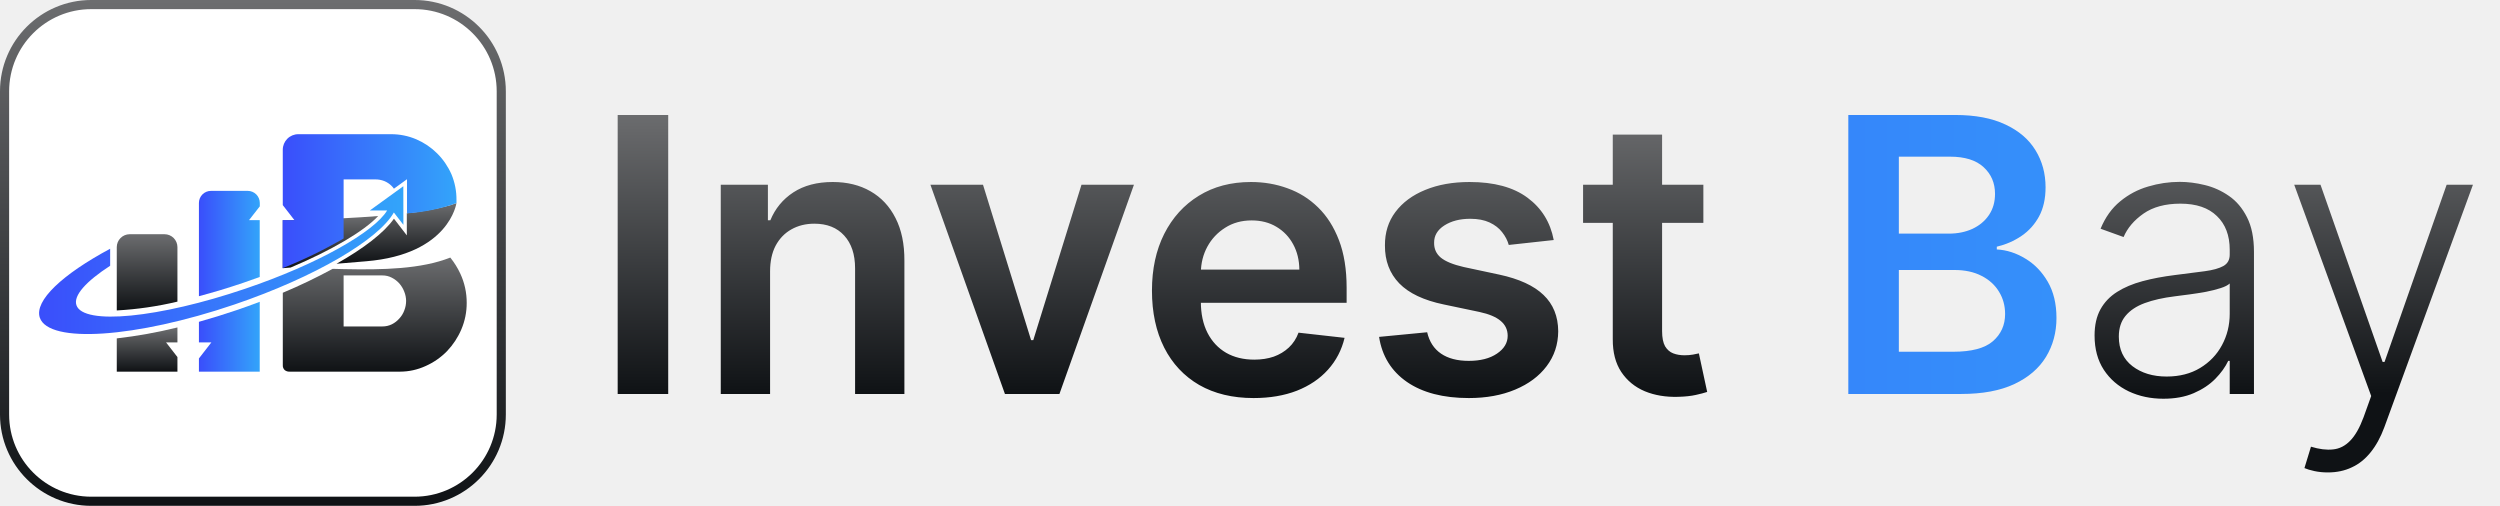
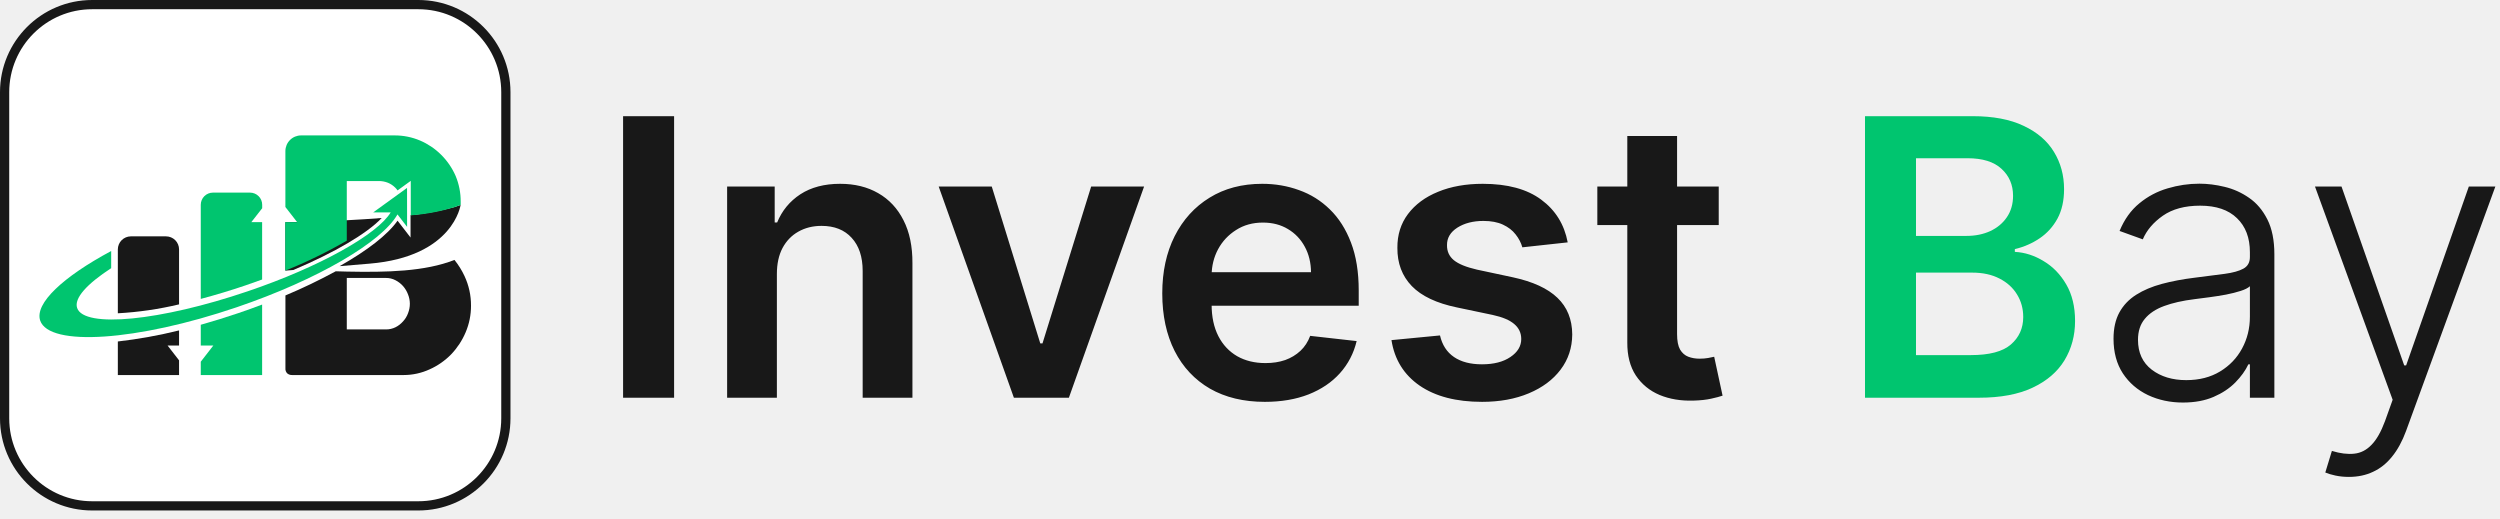
- <svg xmlns="http://www.w3.org/2000/svg" width="257" height="52" viewBox="0 0 257 52" fill="none">
-   <rect x="0.469" y="0.469" width="51.061" height="51.061" rx="8.919" fill="white" />
-   <rect x="0.469" y="0.469" width="51.061" height="51.061" rx="8.919" stroke="url(#paint0_linear_305_4200)" stroke-width="0.939" />
-   <path d="M41.462 19.143L38.017 21.636H39.798C38.467 23.848 32.633 27.167 25.228 29.675C16.34 32.696 8.566 33.455 7.858 31.375C7.518 30.383 8.861 28.919 11.324 27.319V25.571C6.43 28.196 3.513 30.903 4.092 32.655C5.007 35.351 13.965 34.746 24.095 31.305C32.401 28.48 38.917 24.627 40.488 21.842L41.469 23.111L41.462 19.143Z" fill="url(#paint1_linear_305_4200)" />
-   <path fill-rule="evenodd" clip-rule="evenodd" d="M38.88 22.208C37.383 23.79 34.086 25.73 29.878 27.504L29.07 27.57V22.632L30.254 22.614C31.39 22.591 33.238 22.544 35.321 22.437C36.461 22.378 37.674 22.304 38.88 22.208Z" fill="url(#paint2_linear_305_4200)" />
-   <path fill-rule="evenodd" clip-rule="evenodd" d="M46.923 20.869C46.923 20.869 46.211 26.15 37.644 26.858L34.598 27.113C37.404 25.527 39.495 23.915 40.498 22.481L41.822 24.196V21.92C43.334 21.773 44.831 21.496 46.296 21.094L46.392 21.065C46.591 20.998 46.764 20.936 46.923 20.869Z" fill="url(#paint3_linear_305_4200)" />
-   <path d="M18.24 31.007V25.405C18.24 25.053 18.1 24.715 17.851 24.466C17.602 24.217 17.265 24.077 16.913 24.077H13.32C12.971 24.081 12.636 24.223 12.39 24.471C12.143 24.719 12.005 25.055 12.004 25.405V31.914C14.106 31.798 16.193 31.495 18.24 31.007Z" fill="url(#paint4_linear_305_4200)" />
-   <path d="M47.316 28.122C47.042 27.535 46.698 26.982 46.291 26.477C43.293 27.665 39.373 27.75 35.323 27.665L34.199 27.636C32.532 28.541 30.821 29.362 29.072 30.095V37.53C29.065 37.623 29.078 37.717 29.11 37.805C29.143 37.893 29.194 37.973 29.261 38.039C29.401 38.154 29.58 38.214 29.762 38.205H41.128C42.039 38.203 42.938 38.004 43.765 37.622C44.585 37.257 45.328 36.739 45.956 36.096C46.579 35.443 47.079 34.681 47.431 33.85C47.795 32.993 47.981 32.07 47.977 31.139C47.983 30.097 47.758 29.066 47.316 28.122ZM41.563 31.906C41.45 32.217 41.276 32.501 41.051 32.743C40.836 32.989 40.575 33.191 40.283 33.337C39.983 33.485 39.652 33.561 39.317 33.558H35.323V28.314H39.317C39.655 28.311 39.989 28.392 40.287 28.55C40.581 28.701 40.843 28.904 41.062 29.151C41.278 29.401 41.447 29.687 41.563 29.996C41.683 30.295 41.745 30.614 41.748 30.936C41.747 31.268 41.685 31.597 41.563 31.906Z" fill="url(#paint5_linear_305_4200)" />
-   <path d="M17.071 35.199H18.24V33.661C16.188 34.169 14.105 34.545 12.004 34.786V38.205H18.24V36.707L17.071 35.199Z" fill="url(#paint6_linear_305_4200)" />
-   <path d="M24.292 31.892C22.997 32.331 21.71 32.729 20.449 33.083V35.2H21.729L20.449 36.849V38.206H26.7V31.025C25.915 31.324 25.111 31.616 24.292 31.892Z" fill="url(#paint7_linear_305_4200)" />
-   <path d="M25.601 22.628L26.708 21.212V20.861C26.708 20.533 26.577 20.217 26.345 19.985C26.112 19.753 25.797 19.622 25.468 19.622H21.688C21.36 19.622 21.044 19.753 20.812 19.985C20.58 20.217 20.449 20.533 20.449 20.861V30.45C21.924 30.059 23.47 29.594 25.022 29.067C25.598 28.871 26.154 28.672 26.7 28.473V22.628H25.601Z" fill="url(#paint8_linear_305_4200)" />
-   <path d="M46.926 20.566C46.926 20.669 46.926 20.773 46.926 20.868C46.757 20.938 46.58 21.001 46.403 21.064L46.307 21.093C44.856 21.549 43.357 21.831 41.841 21.934V18.423L40.495 19.397C40.425 19.295 40.346 19.2 40.258 19.113C40.047 18.902 39.797 18.734 39.521 18.619C39.215 18.497 38.888 18.436 38.558 18.442H35.324V24.516C33.311 25.683 31.215 26.704 29.055 27.569V22.631H30.253V22.613L29.763 21.978L29.069 21.086V15.392C29.069 14.968 29.238 14.562 29.537 14.263C29.837 13.963 30.243 13.795 30.666 13.795H40.188C41.083 13.791 41.969 13.969 42.792 14.319C43.591 14.661 44.319 15.151 44.935 15.764C45.558 16.383 46.058 17.114 46.41 17.918C46.76 18.756 46.936 19.657 46.926 20.566Z" fill="url(#paint9_linear_305_4200)" />
-   <path d="M68.692 11.82V40.5H63.497V11.82H68.692ZM79.164 27.896V40.5H74.094V18.99H78.94V22.645H79.192C79.687 21.44 80.476 20.483 81.559 19.774C82.651 19.064 84 18.71 85.606 18.71C87.09 18.71 88.383 19.027 89.485 19.662C90.596 20.297 91.455 21.216 92.062 22.421C92.678 23.625 92.981 25.086 92.972 26.804V40.5H87.903V27.588C87.903 26.15 87.529 25.025 86.782 24.213C86.045 23.401 85.022 22.995 83.715 22.995C82.828 22.995 82.039 23.191 81.349 23.583C80.667 23.966 80.13 24.521 79.738 25.25C79.355 25.978 79.164 26.86 79.164 27.896ZM116.569 18.99L108.909 40.5H103.307L95.647 18.99H101.052L105.996 34.968H106.22L111.177 18.99H116.569ZM128.868 40.92C126.711 40.92 124.849 40.472 123.28 39.576C121.721 38.67 120.522 37.391 119.681 35.739C118.841 34.077 118.421 32.121 118.421 29.871C118.421 27.658 118.841 25.716 119.681 24.045C120.531 22.365 121.717 21.058 123.238 20.124C124.76 19.181 126.548 18.71 128.602 18.71C129.928 18.71 131.179 18.924 132.355 19.354C133.541 19.774 134.586 20.427 135.492 21.314C136.407 22.201 137.126 23.331 137.649 24.703C138.171 26.066 138.433 27.691 138.433 29.577V31.131H120.802V27.714H133.573C133.564 26.743 133.354 25.88 132.943 25.123C132.532 24.358 131.958 23.756 131.221 23.317C130.493 22.878 129.643 22.659 128.672 22.659C127.636 22.659 126.725 22.911 125.941 23.415C125.157 23.91 124.545 24.563 124.107 25.376C123.677 26.178 123.458 27.061 123.448 28.022V31.005C123.448 32.256 123.677 33.33 124.135 34.226C124.592 35.113 125.232 35.795 126.053 36.271C126.875 36.738 127.836 36.971 128.938 36.971C129.676 36.971 130.343 36.868 130.941 36.663C131.538 36.448 132.056 36.135 132.495 35.725C132.934 35.314 133.265 34.805 133.489 34.198L138.223 34.73C137.924 35.981 137.355 37.074 136.514 38.007C135.683 38.931 134.619 39.65 133.321 40.164C132.024 40.668 130.539 40.92 128.868 40.92ZM159.723 24.675L155.101 25.18C154.971 24.713 154.742 24.274 154.415 23.863C154.098 23.452 153.668 23.121 153.127 22.869C152.585 22.617 151.922 22.491 151.138 22.491C150.083 22.491 149.196 22.719 148.477 23.177C147.768 23.634 147.418 24.227 147.427 24.955C147.418 25.581 147.646 26.09 148.113 26.482C148.589 26.874 149.374 27.196 150.466 27.448L154.135 28.232C156.17 28.671 157.683 29.367 158.672 30.319C159.671 31.271 160.175 32.518 160.185 34.058C160.175 35.412 159.779 36.607 158.994 37.643C158.22 38.67 157.141 39.473 155.759 40.052C154.378 40.631 152.791 40.92 150.998 40.92C148.365 40.92 146.246 40.369 144.64 39.268C143.034 38.157 142.077 36.611 141.769 34.632L146.713 34.156C146.937 35.127 147.413 35.86 148.141 36.355C148.869 36.85 149.817 37.097 150.984 37.097C152.188 37.097 153.155 36.85 153.883 36.355C154.62 35.86 154.989 35.248 154.989 34.52C154.989 33.904 154.751 33.395 154.275 32.994C153.808 32.592 153.08 32.284 152.09 32.069L148.421 31.299C146.358 30.87 144.832 30.146 143.842 29.129C142.852 28.102 142.362 26.804 142.372 25.235C142.362 23.91 142.722 22.761 143.45 21.791C144.187 20.81 145.21 20.054 146.517 19.522C147.833 18.98 149.35 18.71 151.068 18.71C153.589 18.71 155.573 19.246 157.02 20.32C158.476 21.394 159.377 22.846 159.723 24.675ZM175.106 18.99V22.911H162.74V18.99H175.106ZM165.793 13.836H170.863V34.03C170.863 34.712 170.966 35.234 171.171 35.599C171.386 35.953 171.666 36.196 172.011 36.327C172.357 36.458 172.739 36.523 173.16 36.523C173.477 36.523 173.766 36.499 174.028 36.453C174.299 36.406 174.504 36.364 174.644 36.327L175.498 40.29C175.228 40.383 174.84 40.486 174.336 40.598C173.841 40.71 173.234 40.775 172.515 40.794C171.246 40.831 170.102 40.64 169.084 40.22C168.067 39.791 167.259 39.128 166.662 38.231C166.073 37.335 165.784 36.215 165.793 34.87V13.836ZM222.395 40.99C221.097 40.99 219.911 40.738 218.837 40.234C217.764 39.72 216.91 38.983 216.275 38.021C215.64 37.05 215.322 35.874 215.322 34.492C215.322 33.428 215.523 32.532 215.925 31.803C216.326 31.075 216.896 30.478 217.633 30.011C218.371 29.544 219.244 29.175 220.252 28.905C221.26 28.634 222.371 28.424 223.585 28.274C224.789 28.125 225.807 27.994 226.638 27.882C227.478 27.77 228.118 27.593 228.556 27.35C228.995 27.107 229.215 26.715 229.215 26.174V25.67C229.215 24.204 228.776 23.051 227.898 22.211C227.03 21.361 225.779 20.936 224.145 20.936C222.595 20.936 221.33 21.277 220.35 21.959C219.379 22.64 218.697 23.443 218.305 24.367L215.939 23.513C216.424 22.337 217.096 21.398 217.955 20.698C218.814 19.989 219.776 19.48 220.84 19.172C221.904 18.854 222.983 18.696 224.075 18.696C224.897 18.696 225.751 18.803 226.638 19.018C227.534 19.232 228.365 19.606 229.131 20.138C229.896 20.661 230.517 21.394 230.993 22.337C231.469 23.27 231.707 24.456 231.707 25.894V40.5H229.215V37.097H229.061C228.762 37.732 228.318 38.348 227.73 38.946C227.142 39.543 226.404 40.033 225.517 40.416C224.631 40.799 223.59 40.99 222.395 40.99ZM222.731 38.708C224.056 38.708 225.205 38.413 226.176 37.825C227.147 37.237 227.893 36.458 228.416 35.486C228.948 34.506 229.215 33.428 229.215 32.252V29.143C229.028 29.32 228.715 29.479 228.276 29.619C227.847 29.759 227.347 29.885 226.778 29.997C226.218 30.1 225.658 30.188 225.097 30.263C224.537 30.338 224.033 30.403 223.585 30.459C222.371 30.608 221.335 30.842 220.476 31.159C219.617 31.477 218.959 31.916 218.501 32.476C218.044 33.026 217.815 33.736 217.815 34.604C217.815 35.911 218.282 36.924 219.216 37.643C220.149 38.353 221.321 38.708 222.731 38.708ZM239.305 48.566C238.81 48.566 238.348 48.52 237.918 48.426C237.489 48.333 237.148 48.23 236.896 48.118L237.568 45.92C238.418 46.181 239.174 46.274 239.837 46.2C240.5 46.134 241.088 45.836 241.601 45.303C242.115 44.781 242.572 43.978 242.974 42.895L243.758 40.71L235.845 18.99H238.548L244.934 37.209H245.13L251.516 18.99H254.219L245.116 43.903C244.733 44.939 244.262 45.803 243.702 46.494C243.142 47.194 242.493 47.712 241.755 48.048C241.027 48.394 240.21 48.566 239.305 48.566Z" fill="url(#paint10_linear_305_4200)" />
-   <path d="M190.007 40.5V11.82H200.986C203.058 11.82 204.781 12.146 206.153 12.8C207.535 13.444 208.567 14.326 209.248 15.447C209.939 16.567 210.284 17.837 210.284 19.256C210.284 20.423 210.06 21.422 209.612 22.253C209.164 23.074 208.562 23.742 207.806 24.255C207.05 24.769 206.205 25.137 205.271 25.361V25.642C206.289 25.698 207.264 26.01 208.198 26.58C209.141 27.14 209.911 27.934 210.509 28.961C211.106 29.988 211.405 31.229 211.405 32.686C211.405 34.17 211.045 35.505 210.326 36.691C209.608 37.867 208.525 38.796 207.078 39.478C205.63 40.159 203.81 40.5 201.616 40.5H190.007ZM195.202 36.159H200.79C202.676 36.159 204.034 35.799 204.865 35.08C205.705 34.352 206.125 33.419 206.125 32.28C206.125 31.43 205.915 30.664 205.495 29.983C205.075 29.292 204.477 28.75 203.703 28.358C202.928 27.957 202.003 27.756 200.93 27.756H195.202V36.159ZM195.202 24.017H200.342C201.238 24.017 202.045 23.854 202.764 23.527C203.483 23.191 204.048 22.719 204.459 22.113C204.879 21.496 205.089 20.768 205.089 19.928C205.089 18.817 204.697 17.902 203.913 17.183C203.138 16.464 201.985 16.105 200.454 16.105H195.202V24.017Z" fill="url(#paint11_linear_305_4200)" />
-   <defs>
-     <linearGradient id="paint0_linear_305_4200" x1="26" y1="0" x2="26" y2="52" gradientUnits="userSpaceOnUse">
-       <stop stop-color="#6C6D6F" />
-       <stop offset="1" stop-color="#0F1215" />
-     </linearGradient>
-     <linearGradient id="paint1_linear_305_4200" x1="4.02" y1="26.741" x2="41.469" y2="26.741" gradientUnits="userSpaceOnUse">
-       <stop stop-color="#3A4EFB" />
-       <stop offset="1" stop-color="#33A4FA" />
-     </linearGradient>
-     <linearGradient id="paint2_linear_305_4200" x1="33.975" y1="22.208" x2="33.975" y2="27.57" gradientUnits="userSpaceOnUse">
-       <stop stop-color="#6C6D6F" />
-       <stop offset="1" stop-color="#0F1215" />
-     </linearGradient>
-     <linearGradient id="paint3_linear_305_4200" x1="40.76" y1="20.869" x2="40.76" y2="27.113" gradientUnits="userSpaceOnUse">
-       <stop stop-color="#6C6D6F" />
-       <stop offset="1" stop-color="#0F1215" />
-     </linearGradient>
-     <linearGradient id="paint4_linear_305_4200" x1="15.122" y1="24.077" x2="15.122" y2="31.914" gradientUnits="userSpaceOnUse">
-       <stop stop-color="#6C6D6F" />
-       <stop offset="1" stop-color="#0F1215" />
-     </linearGradient>
-     <linearGradient id="paint5_linear_305_4200" x1="38.523" y1="26.477" x2="38.523" y2="38.206" gradientUnits="userSpaceOnUse">
-       <stop stop-color="#6C6D6F" />
-       <stop offset="1" stop-color="#0F1215" />
-     </linearGradient>
-     <linearGradient id="paint6_linear_305_4200" x1="15.122" y1="33.661" x2="15.122" y2="38.205" gradientUnits="userSpaceOnUse">
-       <stop stop-color="#6C6D6F" />
-       <stop offset="1" stop-color="#0F1215" />
-     </linearGradient>
-     <linearGradient id="paint7_linear_305_4200" x1="20.449" y1="34.615" x2="26.7" y2="34.615" gradientUnits="userSpaceOnUse">
-       <stop stop-color="#3A4EFB" />
-       <stop offset="1" stop-color="#33A4FA" />
-     </linearGradient>
-     <linearGradient id="paint8_linear_305_4200" x1="20.449" y1="25.036" x2="26.708" y2="25.036" gradientUnits="userSpaceOnUse">
-       <stop stop-color="#3A4EFB" />
-       <stop offset="1" stop-color="#33A4FA" />
-     </linearGradient>
-     <linearGradient id="paint9_linear_305_4200" x1="29.055" y1="20.682" x2="46.927" y2="20.682" gradientUnits="userSpaceOnUse">
-       <stop stop-color="#3A4EFB" />
-       <stop offset="1" stop-color="#33A4FA" />
-     </linearGradient>
-     <linearGradient id="paint10_linear_305_4200" x1="158.668" y1="11.5" x2="158.668" y2="40.5" gradientUnits="userSpaceOnUse">
-       <stop stop-color="#6C6D6F" />
-       <stop offset="1" stop-color="#0F1215" />
-     </linearGradient>
-     <linearGradient id="paint11_linear_305_4200" x1="60.668" y1="26" x2="256.668" y2="26" gradientUnits="userSpaceOnUse">
-       <stop stop-color="#3A4EFB" />
-       <stop offset="1" stop-color="#33A4FA" />
-     </linearGradient>
-   </defs>
+ <svg xmlns="http://www.w3.org/2000/svg" width="193" height="40" viewBox="0 0 193 40" fill="none">
+   <rect x="0.356" y="0.356" width="38.697" height="38.697" rx="6.76" fill="white" />
+   <rect x="0.356" y="0.356" width="38.697" height="38.697" rx="6.76" stroke="#181818" stroke-width="0.712" />
+   <path d="M31.423 14.507L28.812 16.396H30.162C29.153 18.073 24.732 20.589 19.12 22.489C12.384 24.778 6.492 25.354 5.956 23.778C5.699 23.026 6.716 21.916 8.583 20.703V19.378C4.874 21.368 2.663 23.42 3.102 24.747C3.795 26.79 10.584 26.332 18.262 23.724C24.556 21.584 29.494 18.663 30.685 16.553L31.428 17.514L31.423 14.507Z" fill="#00C56F" />
+   <path fill-rule="evenodd" clip-rule="evenodd" d="M29.468 16.83C28.333 18.029 25.835 19.499 22.646 20.843L22.034 20.893V17.151L22.931 17.137C23.791 17.12 25.192 17.084 26.771 17.003C27.634 16.958 28.554 16.902 29.468 16.83Z" fill="#181818" />
+   <path fill-rule="evenodd" clip-rule="evenodd" d="M35.559 15.815C35.559 15.815 35.02 19.817 28.527 20.354L26.219 20.547C28.346 19.345 29.931 18.124 30.691 17.037L31.694 18.336V16.612C32.84 16.5 33.974 16.29 35.084 15.986L35.157 15.963C35.308 15.913 35.439 15.866 35.559 15.815Z" fill="#181818" />
+   <path d="M13.823 23.498V19.253C13.823 18.986 13.717 18.73 13.528 18.541C13.34 18.353 13.084 18.247 12.817 18.247H10.095C9.829 18.25 9.576 18.357 9.389 18.545C9.203 18.733 9.098 18.988 9.097 19.253V24.186C10.69 24.098 12.271 23.868 13.823 23.498Z" fill="#181818" />
+   <path d="M35.861 21.312C35.654 20.867 35.393 20.448 35.084 20.066C32.812 20.966 29.841 21.03 26.772 20.966L25.92 20.943C24.657 21.629 23.36 22.252 22.035 22.808V28.442C22.029 28.513 22.039 28.584 22.064 28.651C22.088 28.717 22.127 28.777 22.178 28.828C22.285 28.915 22.42 28.96 22.558 28.953H31.172C31.862 28.952 32.543 28.801 33.17 28.512C33.791 28.235 34.355 27.842 34.83 27.355C35.303 26.86 35.682 26.283 35.948 25.653C36.224 25.003 36.365 24.304 36.362 23.598C36.367 22.809 36.196 22.028 35.861 21.312ZM31.501 24.18C31.416 24.415 31.284 24.631 31.113 24.814C30.95 25 30.753 25.153 30.532 25.264C30.304 25.376 30.053 25.434 29.799 25.432H26.772V21.458H29.799C30.055 21.455 30.308 21.517 30.534 21.636C30.757 21.75 30.956 21.905 31.121 22.092C31.285 22.281 31.414 22.498 31.501 22.732C31.592 22.959 31.639 23.201 31.641 23.445C31.641 23.696 31.593 23.946 31.501 24.18Z" fill="#181818" />
+   <path d="M12.937 26.675H13.823V25.509C12.268 25.895 10.689 26.179 9.097 26.362V28.953H13.823V27.818L12.937 26.675Z" fill="#181818" />
+   <path d="M18.411 24.169C17.43 24.502 16.454 24.804 15.499 25.072V26.676H16.468L15.499 27.925V28.954H20.236V23.512C19.641 23.739 19.031 23.959 18.411 24.169Z" fill="#00C56F" />
+   <path d="M19.403 17.148L20.241 16.075V15.809C20.241 15.56 20.143 15.322 19.966 15.145C19.79 14.969 19.552 14.87 19.302 14.87H16.438C16.189 14.87 15.95 14.969 15.774 15.145C15.598 15.322 15.499 15.56 15.499 15.809V23.076C16.616 22.78 17.788 22.428 18.964 22.028C19.4 21.88 19.822 21.729 20.236 21.578V17.148H19.403Z" fill="#00C56F" />
+   <path d="M35.565 15.586C35.565 15.664 35.565 15.742 35.565 15.815C35.436 15.868 35.302 15.916 35.168 15.963L35.095 15.986C33.996 16.331 32.86 16.544 31.711 16.623V13.962L30.691 14.7C30.638 14.623 30.578 14.55 30.512 14.485C30.351 14.325 30.162 14.197 29.953 14.11C29.721 14.018 29.473 13.972 29.223 13.976H26.772V18.579C25.246 19.464 23.658 20.238 22.021 20.893V17.151H22.929V17.137L22.558 16.656L22.032 15.98V11.665C22.032 11.344 22.16 11.036 22.387 10.809C22.613 10.582 22.921 10.454 23.242 10.454H30.459C31.137 10.451 31.808 10.586 32.432 10.851C33.038 11.11 33.589 11.482 34.056 11.947C34.528 12.416 34.907 12.969 35.173 13.579C35.439 14.214 35.572 14.897 35.565 15.586Z" fill="#00C56F" />
+   <path d="M52.04 8.969V30.704H48.102V8.969H52.04ZM59.975 21.152V30.704H56.134V14.402H59.806V17.172H59.997C60.372 16.26 60.97 15.534 61.79 14.997C62.618 14.459 63.641 14.19 64.858 14.19C65.983 14.19 66.962 14.431 67.797 14.912C68.639 15.393 69.29 16.09 69.75 17.003C70.217 17.915 70.447 19.023 70.44 20.325V30.704H66.598V20.919C66.598 19.829 66.315 18.977 65.749 18.361C65.19 17.745 64.415 17.438 63.425 17.438C62.753 17.438 62.155 17.586 61.631 17.884C61.115 18.174 60.708 18.595 60.411 19.146C60.12 19.698 59.975 20.367 59.975 21.152ZM88.323 14.402L82.518 30.704H78.272L72.467 14.402H76.564L80.31 26.512H80.48L84.237 14.402H88.323ZM97.644 31.023C96.01 31.023 94.598 30.683 93.409 30.004C92.228 29.317 91.319 28.348 90.682 27.096C90.045 25.836 89.727 24.354 89.727 22.649C89.727 20.972 90.045 19.5 90.682 18.234C91.326 16.96 92.224 15.97 93.377 15.262C94.531 14.547 95.886 14.19 97.442 14.19C98.447 14.19 99.395 14.353 100.287 14.678C101.185 14.997 101.978 15.492 102.664 16.164C103.357 16.836 103.902 17.692 104.298 18.733C104.694 19.766 104.893 20.997 104.893 22.426V23.604H91.531V21.014H101.21C101.203 20.279 101.044 19.624 100.732 19.051C100.421 18.471 99.986 18.014 99.427 17.682C98.875 17.349 98.231 17.183 97.495 17.183C96.71 17.183 96.02 17.374 95.426 17.756C94.831 18.131 94.368 18.626 94.035 19.242C93.71 19.851 93.544 20.519 93.537 21.248V23.508C93.537 24.456 93.71 25.27 94.057 25.949C94.403 26.622 94.888 27.138 95.511 27.499C96.133 27.853 96.862 28.03 97.697 28.03C98.256 28.03 98.762 27.952 99.215 27.796C99.667 27.633 100.06 27.396 100.393 27.085C100.725 26.774 100.976 26.388 101.146 25.928L104.733 26.331C104.507 27.28 104.075 28.107 103.439 28.815C102.809 29.515 102.002 30.06 101.019 30.449C100.035 30.831 98.91 31.023 97.644 31.023ZM121.027 18.711L117.525 19.093C117.426 18.74 117.252 18.407 117.005 18.096C116.764 17.784 116.439 17.533 116.028 17.342C115.618 17.151 115.116 17.056 114.521 17.056C113.722 17.056 113.05 17.229 112.505 17.576C111.967 17.922 111.702 18.372 111.709 18.924C111.702 19.398 111.875 19.783 112.229 20.08C112.59 20.378 113.184 20.622 114.012 20.813L116.792 21.407C118.335 21.74 119.481 22.267 120.231 22.988C120.988 23.71 121.37 24.655 121.377 25.822C121.37 26.848 121.07 27.754 120.475 28.539C119.888 29.317 119.071 29.926 118.024 30.364C116.976 30.803 115.774 31.023 114.415 31.023C112.42 31.023 110.814 30.605 109.597 29.77C108.38 28.928 107.655 27.757 107.421 26.257L111.168 25.896C111.337 26.632 111.698 27.188 112.25 27.563C112.802 27.938 113.52 28.125 114.405 28.125C115.317 28.125 116.05 27.938 116.601 27.563C117.16 27.188 117.44 26.724 117.44 26.172C117.44 25.705 117.259 25.32 116.899 25.015C116.545 24.711 115.993 24.478 115.243 24.315L112.462 23.731C110.899 23.406 109.742 22.858 108.992 22.086C108.242 21.308 107.87 20.325 107.878 19.136C107.87 18.131 108.143 17.261 108.695 16.525C109.254 15.782 110.028 15.209 111.019 14.806C112.017 14.395 113.166 14.19 114.468 14.19C116.379 14.19 117.882 14.597 118.979 15.411C120.083 16.224 120.765 17.325 121.027 18.711ZM132.686 14.402V17.374H123.314V14.402H132.686ZM125.628 10.497H129.47V25.801C129.47 26.317 129.548 26.714 129.703 26.989C129.866 27.258 130.078 27.442 130.34 27.541C130.602 27.64 130.892 27.69 131.21 27.69C131.451 27.69 131.67 27.672 131.868 27.637C132.074 27.602 132.229 27.57 132.335 27.541L132.983 30.545C132.778 30.616 132.484 30.694 132.102 30.778C131.727 30.863 131.267 30.913 130.722 30.927C129.76 30.955 128.893 30.81 128.122 30.492C127.351 30.166 126.739 29.664 126.286 28.985C125.84 28.305 125.621 27.456 125.628 26.438V10.497ZM168.523 31.076C167.54 31.076 166.641 30.884 165.827 30.502C165.014 30.113 164.366 29.554 163.885 28.826C163.404 28.09 163.164 27.198 163.164 26.151C163.164 25.345 163.316 24.665 163.62 24.113C163.924 23.561 164.356 23.109 164.915 22.755C165.474 22.401 166.135 22.122 166.899 21.916C167.663 21.711 168.505 21.552 169.425 21.439C170.338 21.326 171.109 21.227 171.739 21.142C172.376 21.057 172.86 20.922 173.193 20.738C173.525 20.555 173.692 20.257 173.692 19.847V19.465C173.692 18.354 173.359 17.48 172.694 16.843C172.036 16.2 171.088 15.878 169.85 15.878C168.675 15.878 167.717 16.136 166.974 16.652C166.238 17.169 165.721 17.777 165.424 18.478L163.631 17.83C163.998 16.939 164.508 16.228 165.159 15.697C165.81 15.159 166.539 14.774 167.345 14.54C168.152 14.3 168.969 14.18 169.797 14.18C170.419 14.18 171.067 14.261 171.739 14.424C172.418 14.586 173.048 14.869 173.628 15.273C174.208 15.669 174.679 16.224 175.04 16.939C175.4 17.646 175.581 18.545 175.581 19.635V30.704H173.692V28.125H173.575C173.349 28.606 173.012 29.073 172.567 29.526C172.121 29.979 171.562 30.35 170.89 30.64C170.218 30.93 169.429 31.076 168.523 31.076ZM168.778 29.346C169.783 29.346 170.653 29.123 171.389 28.677C172.125 28.231 172.691 27.64 173.087 26.905C173.49 26.162 173.692 25.345 173.692 24.453V22.097C173.55 22.231 173.313 22.352 172.981 22.458C172.655 22.564 172.277 22.659 171.845 22.744C171.421 22.822 170.996 22.889 170.571 22.946C170.147 23.003 169.765 23.052 169.425 23.095C168.505 23.208 167.72 23.385 167.069 23.625C166.418 23.866 165.919 24.198 165.573 24.623C165.226 25.04 165.053 25.578 165.053 26.236C165.053 27.227 165.406 27.994 166.114 28.539C166.822 29.077 167.709 29.346 168.778 29.346ZM181.338 36.817C180.963 36.817 180.613 36.782 180.288 36.711C179.962 36.64 179.704 36.562 179.513 36.478L180.022 34.811C180.666 35.009 181.239 35.08 181.742 35.024C182.244 34.974 182.69 34.748 183.079 34.344C183.468 33.948 183.815 33.34 184.119 32.519L184.713 30.863L178.717 14.402H180.765L185.605 28.21H185.753L190.593 14.402H192.641L185.743 33.283C185.453 34.068 185.095 34.723 184.671 35.246C184.246 35.777 183.755 36.17 183.196 36.425C182.644 36.686 182.025 36.817 181.338 36.817Z" fill="#181818" />
+   <path d="M143.978 30.704V8.969H152.298C153.869 8.969 155.175 9.216 156.215 9.711C157.262 10.2 158.044 10.868 158.56 11.717C159.084 12.566 159.346 13.529 159.346 14.604C159.346 15.489 159.176 16.246 158.836 16.875C158.496 17.498 158.04 18.004 157.467 18.393C156.894 18.782 156.254 19.062 155.546 19.231V19.444C156.317 19.486 157.057 19.723 157.764 20.155C158.479 20.579 159.063 21.181 159.515 21.959C159.968 22.737 160.195 23.678 160.195 24.782C160.195 25.907 159.922 26.919 159.377 27.817C158.833 28.709 158.012 29.413 156.915 29.929C155.818 30.446 154.439 30.704 152.776 30.704H143.978ZM147.915 27.414H152.15C153.579 27.414 154.609 27.142 155.238 26.597C155.875 26.045 156.193 25.337 156.193 24.474C156.193 23.83 156.034 23.25 155.716 22.734C155.397 22.21 154.945 21.8 154.357 21.503C153.77 21.198 153.07 21.046 152.256 21.046H147.915V27.414ZM147.915 18.212H151.81C152.489 18.212 153.102 18.089 153.646 17.841C154.191 17.586 154.619 17.229 154.93 16.769C155.249 16.302 155.408 15.75 155.408 15.114C155.408 14.271 155.111 13.578 154.517 13.033C153.929 12.489 153.056 12.216 151.895 12.216H147.915V18.212Z" fill="#00C56F" />
</svg>
